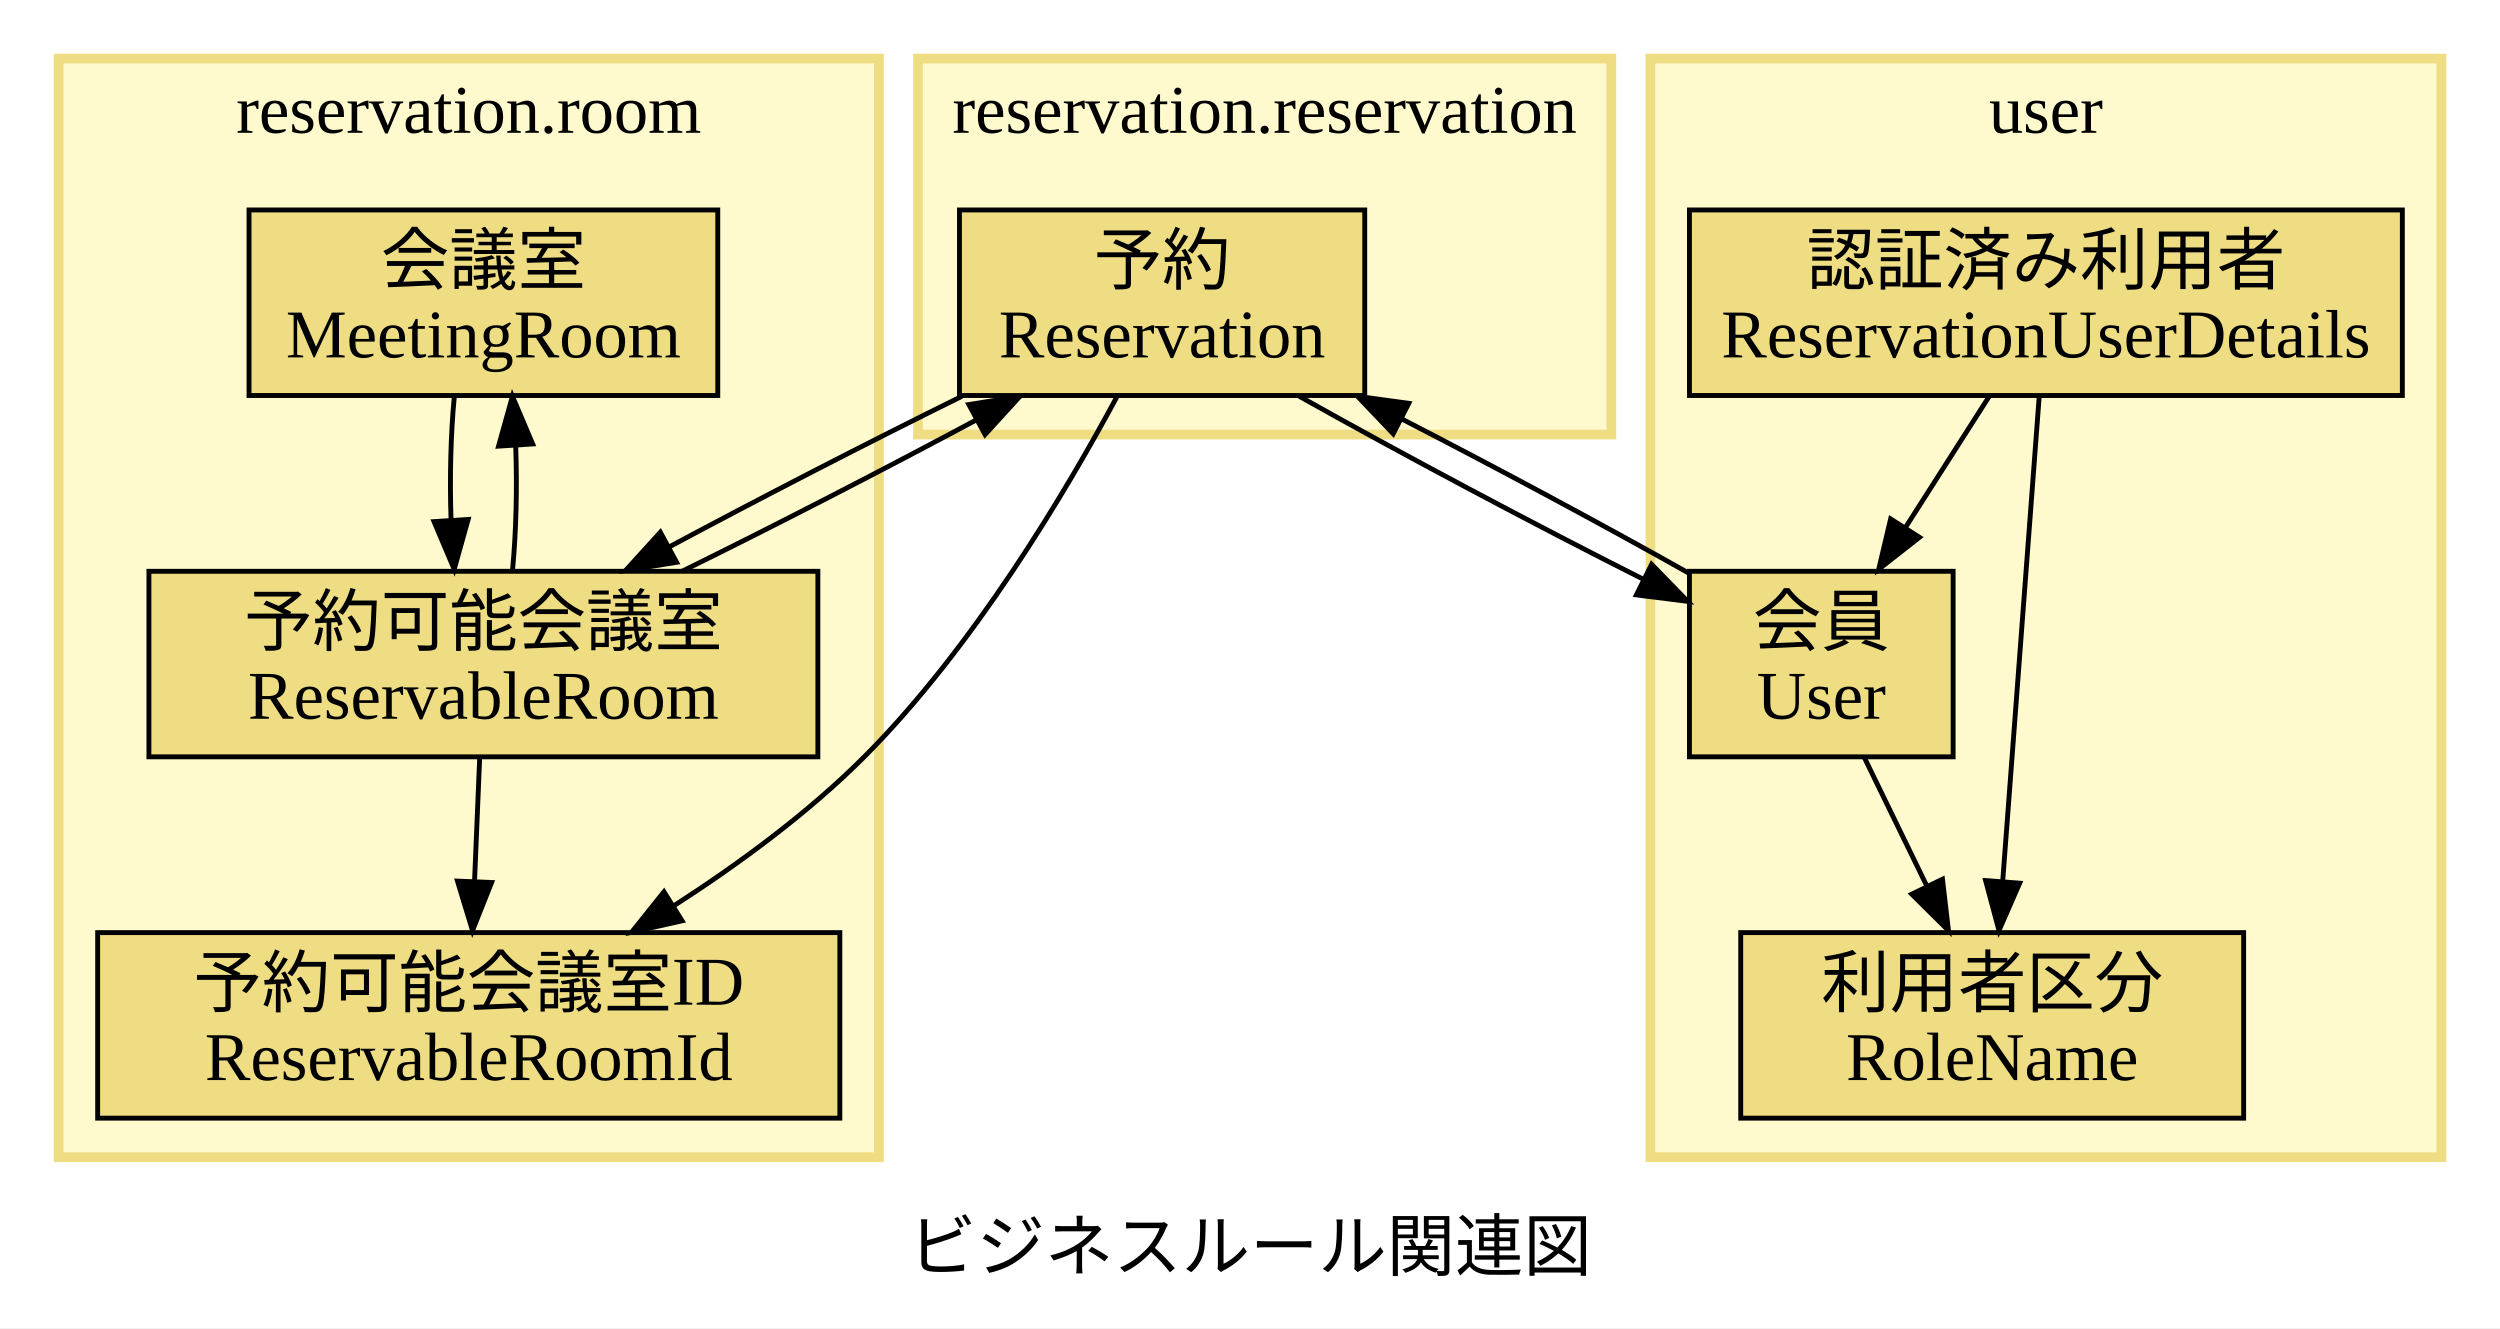
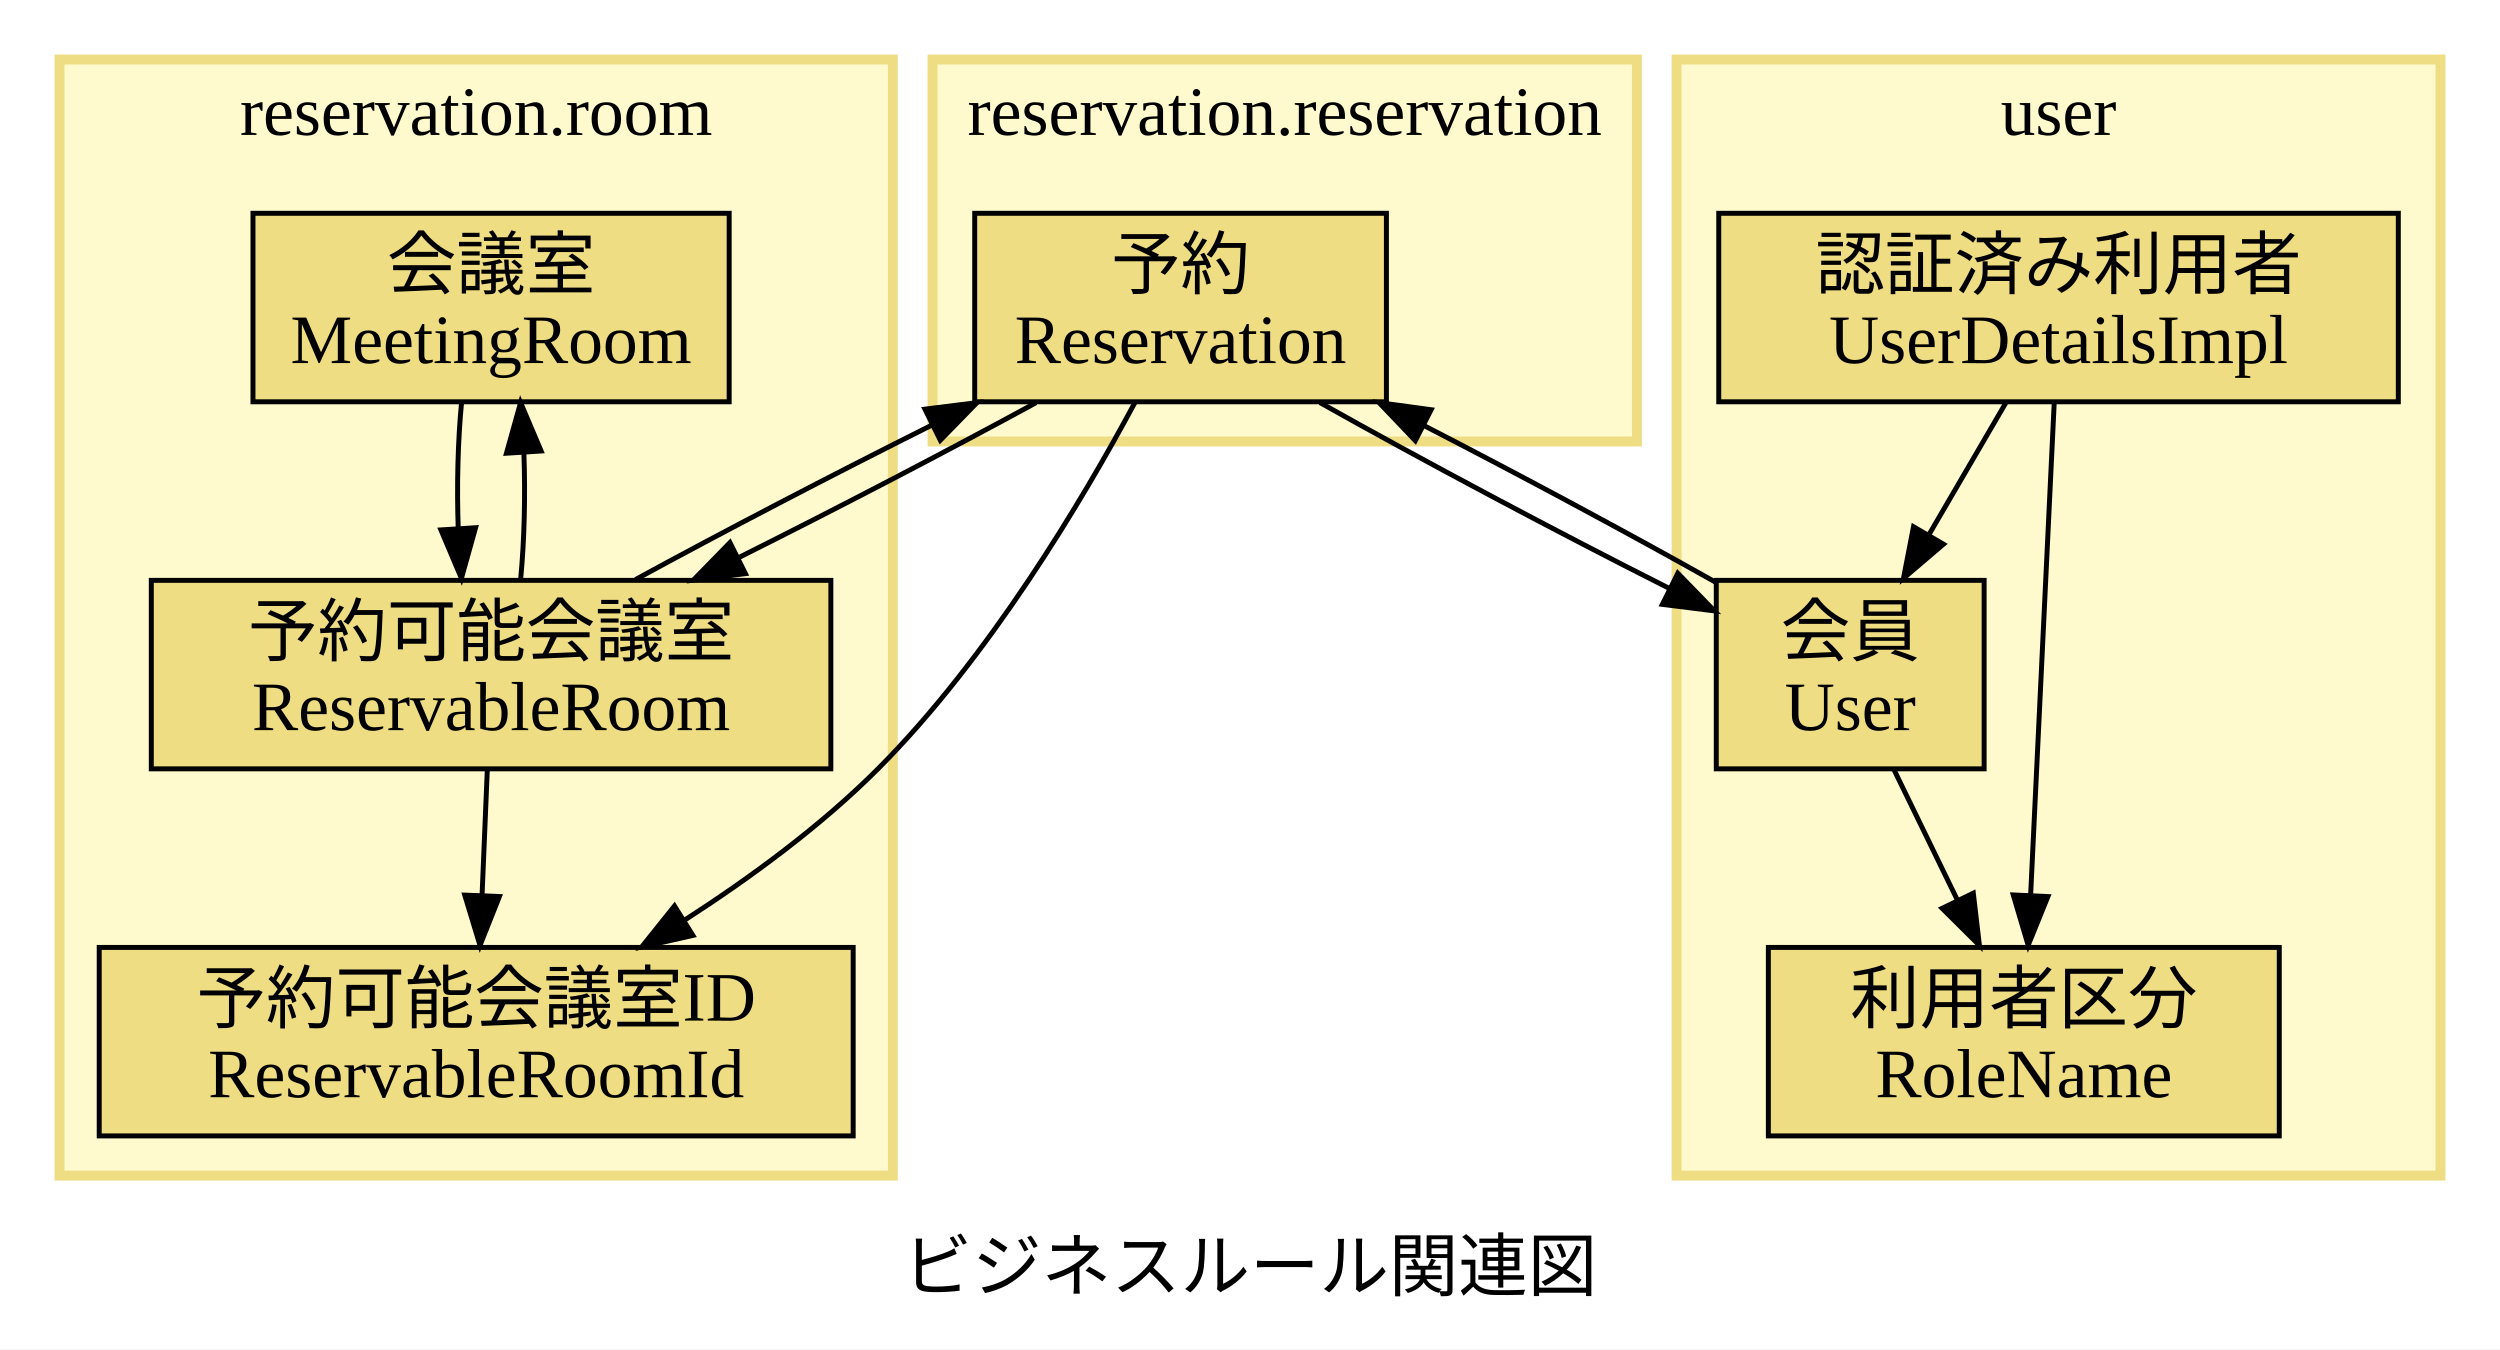
- <svg xmlns="http://www.w3.org/2000/svg" width="512pt" height="272pt" viewBox="0.00 0.00 512.00 272.00">
+ <svg xmlns="http://www.w3.org/2000/svg" width="504pt" height="272pt" viewBox="0.00 0.00 504.00 272.00">
  <g id="graph0" class="graph" transform="scale(1 1) rotate(0) translate(4 268)">
-     <polygon fill="white" stroke="transparent" points="-4,4 -4,-268 508,-268 508,4 -4,4" />
-     <text text-anchor="middle" x="252" y="-7.8" font-family="Times New Roman,serif" font-size="14.00">ビジネスルール関連図
+     <polygon fill="white" stroke="transparent" points="-4,4 -4,-268 500,-268 500,4 -4,4" />
+     <text text-anchor="middle" x="248" y="-7.8" font-family="Times New Roman,serif" font-size="14.00">ビジネスルール関連図
        </text>
    <g id="clust3" class="cluster">
-       <polygon fill="lemonchiffon" stroke="#eedd82" stroke-width="2" points="334,-31 334,-256 496,-256 496,-31 334,-31" />
-       <text text-anchor="middle" x="415" y="-240.8" font-family="Times New Roman,serif" font-size="14.00">user
+       <polygon fill="lemonchiffon" stroke="#eedd82" stroke-width="2" points="334,-31 334,-256 488,-256 488,-31 334,-31" />
+       <text text-anchor="middle" x="411" y="-240.8" font-family="Times New Roman,serif" font-size="14.00">user
+             </text>
+     </g>
+     <g id="clust1" class="cluster">
+       <polygon fill="lemonchiffon" stroke="#eedd82" stroke-width="2" points="184,-179 184,-256 326,-256 326,-179 184,-179" />
+       <text text-anchor="middle" x="255" y="-240.8" font-family="Times New Roman,serif" font-size="14.00">
+                 reservation.reservation
            </text>
    </g>
    <g id="clust2" class="cluster">
      <polygon fill="lemonchiffon" stroke="#eedd82" stroke-width="2" points="8,-31 8,-256 176,-256 176,-31 8,-31" />
      <text text-anchor="middle" x="92" y="-240.8" font-family="Times New Roman,serif" font-size="14.00">
                reservation.room
-             </text>
-     </g>
-     <g id="clust1" class="cluster">
-       <polygon fill="lemonchiffon" stroke="#eedd82" stroke-width="2" points="184,-179 184,-256 326,-256 326,-179 184,-179" />
-       <text text-anchor="middle" x="255" y="-240.8" font-family="Times New Roman,serif" font-size="14.00">
-                 reservation.reservation
            </text>
    </g>
    <g id="node1" class="node">
      <polygon fill="#eedd82" stroke="black" points="275.5,-225 192.5,-225 192.5,-187 275.5,-187 275.5,-225" />
      <text text-anchor="middle" x="234" y="-209.8" font-family="Times New Roman,serif" font-size="14.00">予約
            </text>
      <text text-anchor="middle" x="234" y="-194.8" font-family="Times New Roman,serif" font-size="14.00">
                Reservation
            </text>
    </g>
    <g id="node3" class="node">
      <polygon fill="#eedd82" stroke="black" points="163.5,-151 26.5,-151 26.5,-113 163.5,-113 163.5,-151" />
      <text text-anchor="middle" x="95" y="-135.8" font-family="Times New Roman,serif" font-size="14.00">予約可能会議室
            </text>
      <text text-anchor="middle" x="95" y="-120.8" font-family="Times New Roman,serif" font-size="14.00">
                ReservableRoom
            </text>
    </g>
    <g id="edge1" class="edge">
-       <path fill="none" stroke="black" d="M192.97,-186.83C173.95,-177.45 151.54,-165.91 132.92,-155.92" />
-       <polygon fill="black" stroke="black" points="134.57,-152.84 124.11,-151.16 131.24,-159 134.57,-152.84" />
+       <path fill="none" stroke="black" d="M204.88,-186.83C187.46,-177.33 164.96,-165.61 144.82,-155.54" />
+       <polygon fill="black" stroke="black" points="146.28,-152.35 135.76,-151.04 143.16,-158.62 146.28,-152.35" />
    </g>
    <g id="node4" class="node">
      <polygon fill="#eedd82" stroke="black" points="168,-77 16,-77 16,-39 168,-39 168,-77" />
      <text text-anchor="middle" x="92" y="-61.8" font-family="Times New Roman,serif" font-size="14.00">
                予約可能会議室ID
            </text>
      <text text-anchor="middle" x="92" y="-46.8" font-family="Times New Roman,serif" font-size="14.00">
                ReservableRoomId
            </text>
    </g>
    <g id="edge2" class="edge">
      <path fill="none" stroke="black" d="M224.82,-186.88C214.22,-167.13 195.33,-135.39 173,-113 161.54,-101.52 147.29,-91.05 133.95,-82.46" />
      <polygon fill="black" stroke="black" points="135.69,-79.42 125.36,-77.09 131.98,-85.36 135.69,-79.42" />
    </g>
-     <g id="node7" class="node">
+     <g id="node6" class="node">
      <polygon fill="#eedd82" stroke="black" points="396,-151 342,-151 342,-113 396,-113 396,-151" />
      <text text-anchor="middle" x="369" y="-135.8" font-family="Times New Roman,serif" font-size="14.00">会員
            </text>
      <text text-anchor="middle" x="369" y="-120.8" font-family="Times New Roman,serif" font-size="14.00">User
            </text>
    </g>
    <g id="edge3" class="edge">
      <path fill="none" stroke="black" d="M262.11,-186.83C282.59,-175.31 310.36,-160.54 332.52,-149.38" />
      <polygon fill="black" stroke="black" points="334.25,-152.43 341.64,-144.84 331.13,-146.16 334.25,-152.43" />
    </g>
    <g id="node2" class="node">
      <polygon fill="#eedd82" stroke="black" points="143,-225 47,-225 47,-187 143,-187 143,-225" />
      <text text-anchor="middle" x="95" y="-209.8" font-family="Times New Roman,serif" font-size="14.00">会議室
            </text>
      <text text-anchor="middle" x="95" y="-194.8" font-family="Times New Roman,serif" font-size="14.00">
                MeetingRoom
            </text>
    </g>
    <g id="edge4" class="edge">
      <path fill="none" stroke="black" d="M89.05,-186.83C88.3,-179.13 88.08,-169.97 88.38,-161.42" />
      <polygon fill="black" stroke="black" points="91.88,-161.62 89.02,-151.41 84.89,-161.17 91.88,-161.62" />
    </g>
    <g id="edge5" class="edge">
-       <path fill="none" stroke="black" d="M135.76,-151.04C154.83,-160.43 177.33,-172.02 196.03,-182.05" />
-       <polygon fill="black" stroke="black" points="194.42,-185.15 204.88,-186.83 197.74,-179 194.42,-185.15" />
+       <path fill="none" stroke="black" d="M124.11,-151.16C141.46,-160.63 163.86,-172.29 183.94,-182.34" />
+       <polygon fill="black" stroke="black" points="182.46,-185.52 192.97,-186.83 185.57,-179.25 182.46,-185.52" />
    </g>
    <g id="edge6" class="edge">
      <path fill="none" stroke="black" d="M100.98,-151.41C101.71,-159.06 101.92,-168.11 101.62,-176.57" />
      <polygon fill="black" stroke="black" points="98.1,-176.63 100.95,-186.83 105.09,-177.08 98.1,-176.63" />
    </g>
    <g id="edge7" class="edge">
      <path fill="none" stroke="black" d="M94.24,-112.83C93.92,-105.13 93.54,-95.97 93.18,-87.42" />
      <polygon fill="black" stroke="black" points="96.68,-87.26 92.77,-77.41 89.69,-87.55 96.68,-87.26" />
    </g>
    <g id="node5" class="node">
-       <polygon fill="#eedd82" stroke="black" points="488,-225 342,-225 342,-187 488,-187 488,-225" />
-       <text text-anchor="middle" x="415" y="-209.8" font-family="Times New Roman,serif" font-size="14.00">
-                 認証済み利用者
-             </text>
-       <text text-anchor="middle" x="415" y="-194.8" font-family="Times New Roman,serif" font-size="14.00">
-                 ReservationUserDetails
-             </text>
-     </g>
-     <g id="node6" class="node">
      <polygon fill="#eedd82" stroke="black" points="455.5,-77 352.5,-77 352.5,-39 455.5,-39 455.5,-77" />
      <text text-anchor="middle" x="404" y="-61.8" font-family="Times New Roman,serif" font-size="14.00">利用者区分
            </text>
      <text text-anchor="middle" x="404" y="-46.8" font-family="Times New Roman,serif" font-size="14.00">
                RoleName
            </text>
    </g>
    <g id="edge8" class="edge">
-       <path fill="none" stroke="black" d="M413.63,-186.8C411.75,-161.89 408.36,-116.89 406.15,-87.49" />
-       <polygon fill="black" stroke="black" points="409.63,-87.13 405.39,-77.43 402.65,-87.66 409.63,-87.13" />
-     </g>
-     <g id="edge9" class="edge">
-       <path fill="none" stroke="black" d="M403.39,-186.83C398.2,-178.71 391.98,-168.96 386.26,-160.01" />
-       <polygon fill="black" stroke="black" points="389.1,-157.96 380.76,-151.41 383.2,-161.72 389.1,-157.96" />
-     </g>
-     <g id="edge10" class="edge">
      <path fill="none" stroke="black" d="M341.78,-150.67C324.88,-160.19 302.77,-172.06 282.94,-182.27" />
      <polygon fill="black" stroke="black" points="281.33,-179.16 274.02,-186.83 284.52,-185.4 281.33,-179.16" />
    </g>
-     <g id="edge11" class="edge">
+     <g id="edge9" class="edge">
      <path fill="none" stroke="black" d="M377.83,-112.83C381.7,-104.88 386.32,-95.37 390.6,-86.57" />
      <polygon fill="black" stroke="black" points="393.82,-87.94 395.05,-77.41 387.53,-84.88 393.82,-87.94" />
    </g>
+     <g id="node7" class="node">
+       <polygon fill="#eedd82" stroke="black" points="479.5,-225 342.5,-225 342.5,-187 479.5,-187 479.5,-225" />
+       <text text-anchor="middle" x="411" y="-209.8" font-family="Times New Roman,serif" font-size="14.00">
+                 認証済み利用者
+             </text>
+       <text text-anchor="middle" x="411" y="-194.8" font-family="Times New Roman,serif" font-size="14.00">
+                 UserDetailsImpl
+             </text>
+     </g>
+     <g id="edge10" class="edge">
+       <path fill="none" stroke="black" d="M410.13,-186.8C408.93,-161.89 406.78,-116.89 405.37,-87.49" />
+       <polygon fill="black" stroke="black" points="408.86,-87.25 404.88,-77.43 401.87,-87.58 408.86,-87.25" />
+     </g>
+     <g id="edge11" class="edge">
+       <path fill="none" stroke="black" d="M400.4,-186.83C395.71,-178.79 390.1,-169.17 384.92,-160.29" />
+       <polygon fill="black" stroke="black" points="387.8,-158.29 379.74,-151.41 381.76,-161.81 387.8,-158.29" />
+     </g>
  </g>
</svg>
